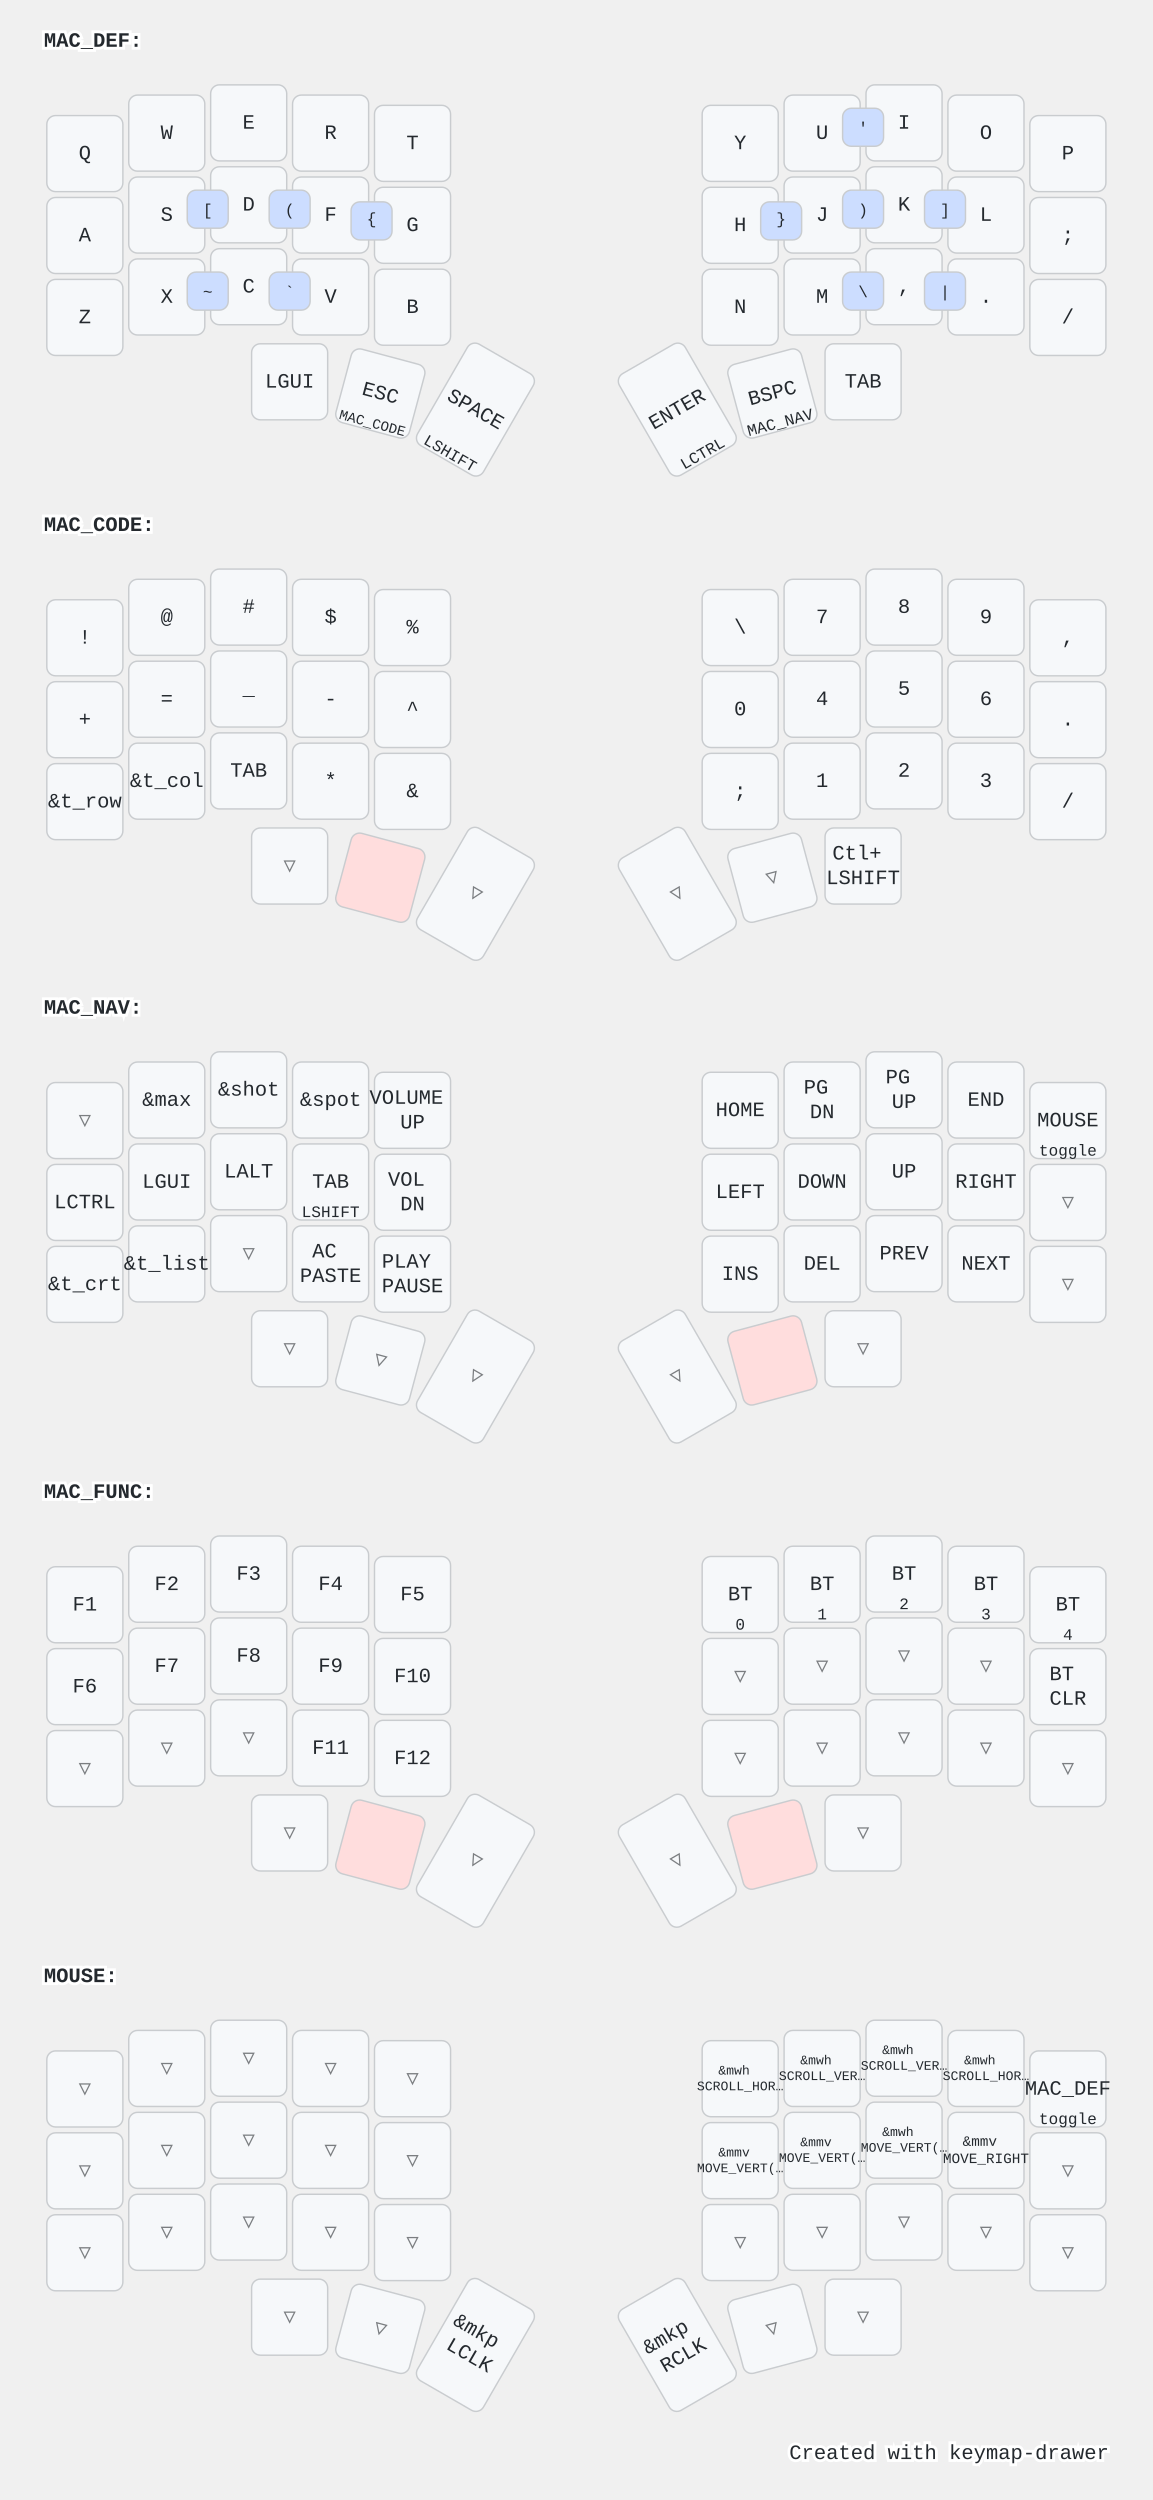
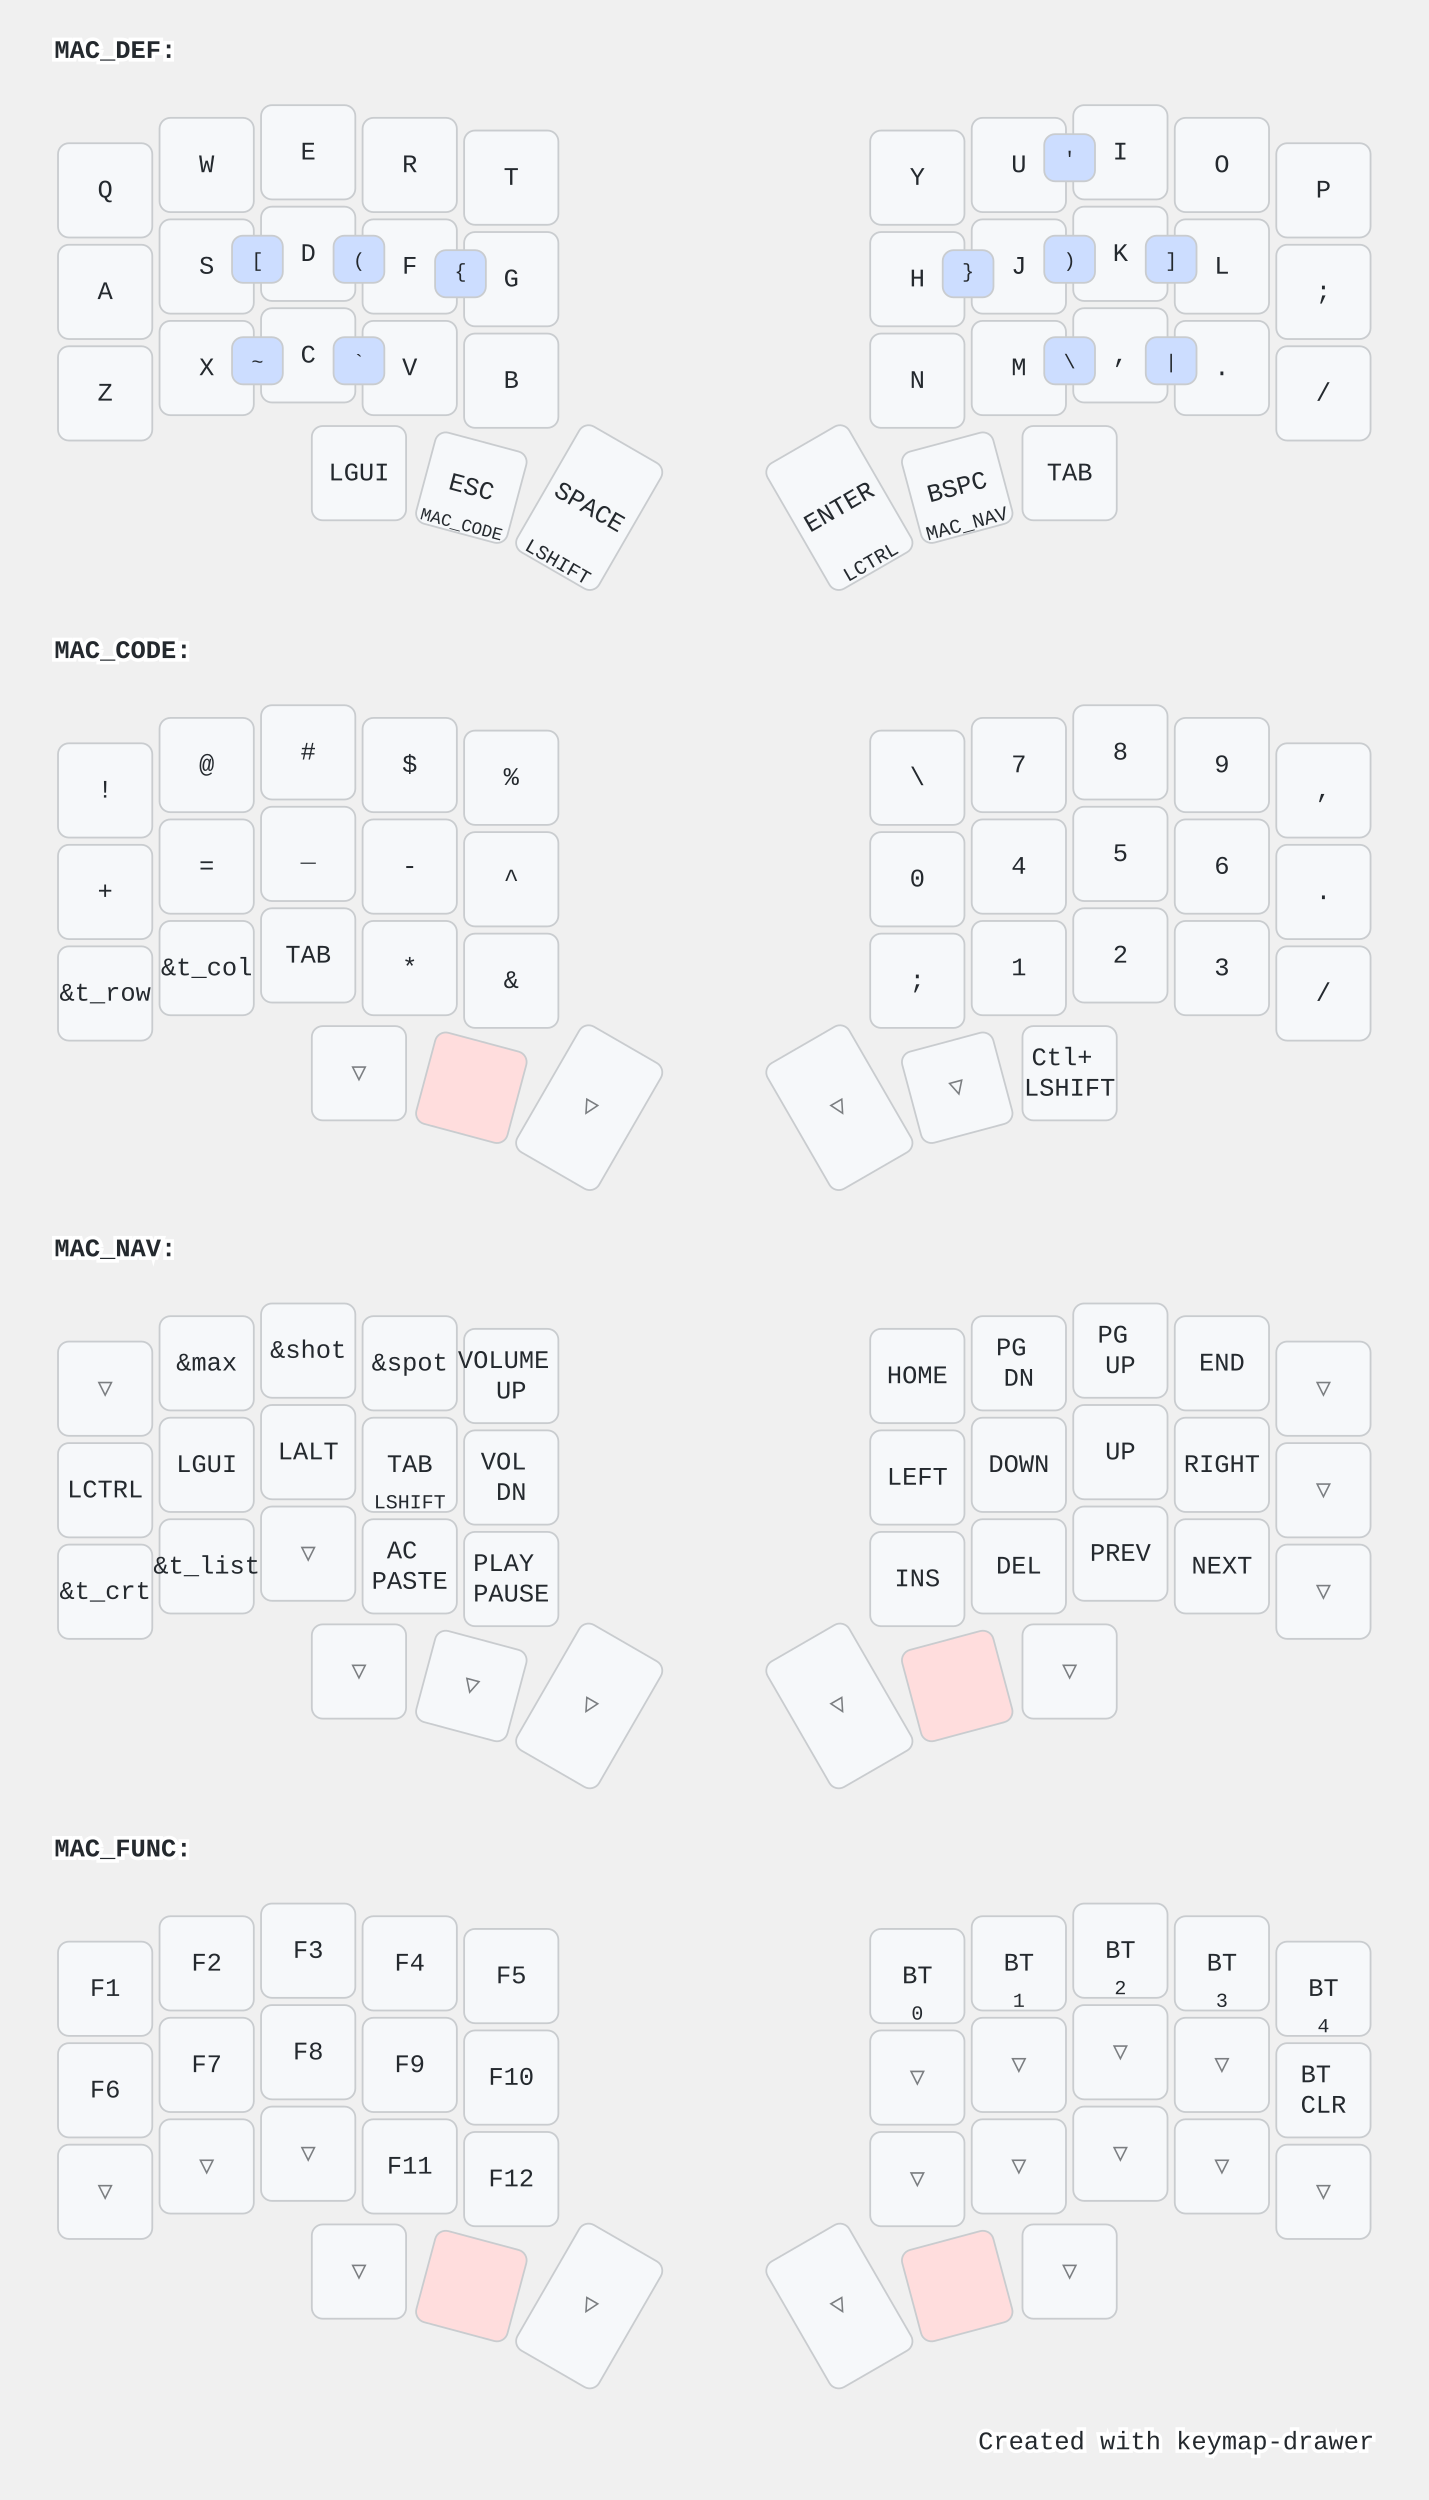
- <svg xmlns="http://www.w3.org/2000/svg" width="788" height="1709" viewBox="0 0 788 1709" class="keymap">
+ <svg xmlns="http://www.w3.org/2000/svg" width="788" height="1379" viewBox="0 0 788 1379" class="keymap">
  <style>/* inherit to force styles through use tags */
svg path {
    fill: inherit;
}

/* font and background color specifications */
svg.keymap {
    font-family: SFMono-Regular,Consolas,Liberation Mono,Menlo,monospace;
    font-size: 14px;
    font-kerning: normal;
    text-rendering: optimizeLegibility;
    fill: #24292e;
}

/* default key styling */
rect.key {
    fill: #f6f8fa;
}

rect.key, rect.combo {
    stroke: #c9cccf;
    stroke-width: 1;
}

/* default key side styling, only used is draw_key_sides is set */
rect.side {
    filter: brightness(90%);
}

/* color accent for combo boxes */
rect.combo, rect.combo-separate {
    fill: #cdf;
}

/* color accent for held keys */
rect.held, rect.combo.held {
    fill: #fdd;
}

/* color accent for ghost (optional) keys */
rect.ghost, rect.combo.ghost {
    stroke-dasharray: 4, 4;
    stroke-width: 2;
}

text {
    text-anchor: middle;
    dominant-baseline: middle;
}

/* styling for layer labels */
text.label {
    font-weight: bold;
    text-anchor: start;
    stroke: white;
    stroke-width: 4;
    paint-order: stroke;
}

/* styling for optional footer */
text.footer {
    text-anchor: end;
    dominant-baseline: auto;
    stroke: white;
    stroke-width: 4;
    paint-order: stroke;
}

/* styling for combo tap, and key hold/shifted label text */
text.combo, text.hold, text.shifted {
    font-size: 11px;
}

text.hold {
    text-anchor: middle;
    dominant-baseline: auto;
}

text.shifted {
    text-anchor: middle;
    dominant-baseline: hanging;
}

/* styling for hold/shifted label text in combo box */
text.combo.hold, text.combo.shifted {
    font-size: 8px;
}

/* lighter symbol for transparent keys */
text.trans {
    fill: #7b7e81;
}

/* styling for combo dendrons */
path.combo {
    stroke-width: 1;
    stroke: gray;
    fill: none;
}

/* Start Tabler Icons Cleanup */
/* cannot use height/width with glyphs */
.icon-tabler &gt; path {
    fill: inherit;
    stroke: inherit;
    stroke-width: 2;
}
/* hide tabler's default box */
.icon-tabler &gt; path[stroke="none"][fill="none"] {
    visibility: hidden;
}
/* End Tabler Icons Cleanup */

@media (prefers-color-scheme: dark) {
svg.keymap { fill: #d1d6db; }
rect.key { fill: #3f4750; }
rect.key, rect.combo { stroke: #60666c; }
rect.combo, rect.combo-separate { fill: #1f3d7a; }
rect.held, rect.combo.held { fill: #854747; }
text.label, text.footer { stroke: black; }
text.trans { fill: #7e8184; }
path.combo { stroke: #7f7f7f; }

}</style>
  <g transform="translate(30, 0)" class="layer-MAC_DEF">
    <text x="0" y="28" class="label">MAC_DEF:</text>
    <g transform="translate(0, 56)">
      <g transform="translate(28, 49)" class="key keypos-0">
        <rect rx="6" ry="6" x="-26" y="-26" width="52" height="52" class="key" />
        <text x="0" y="0" class="key tap">Q</text>
      </g>
      <g transform="translate(84, 35)" class="key keypos-1">
        <rect rx="6" ry="6" x="-26" y="-26" width="52" height="52" class="key" />
        <text x="0" y="0" class="key tap">W</text>
      </g>
      <g transform="translate(140, 28)" class="key keypos-2">
        <rect rx="6" ry="6" x="-26" y="-26" width="52" height="52" class="key" />
        <text x="0" y="0" class="key tap">E</text>
      </g>
      <g transform="translate(196, 35)" class="key keypos-3">
        <rect rx="6" ry="6" x="-26" y="-26" width="52" height="52" class="key" />
        <text x="0" y="0" class="key tap">R</text>
      </g>
      <g transform="translate(252, 42)" class="key keypos-4">
        <rect rx="6" ry="6" x="-26" y="-26" width="52" height="52" class="key" />
        <text x="0" y="0" class="key tap">T</text>
      </g>
      <g transform="translate(476, 42)" class="key keypos-5">
        <rect rx="6" ry="6" x="-26" y="-26" width="52" height="52" class="key" />
        <text x="0" y="0" class="key tap">Y</text>
      </g>
      <g transform="translate(532, 35)" class="key keypos-6">
        <rect rx="6" ry="6" x="-26" y="-26" width="52" height="52" class="key" />
        <text x="0" y="0" class="key tap">U</text>
      </g>
      <g transform="translate(588, 28)" class="key keypos-7">
        <rect rx="6" ry="6" x="-26" y="-26" width="52" height="52" class="key" />
        <text x="0" y="0" class="key tap">I</text>
      </g>
      <g transform="translate(644, 35)" class="key keypos-8">
        <rect rx="6" ry="6" x="-26" y="-26" width="52" height="52" class="key" />
        <text x="0" y="0" class="key tap">O</text>
      </g>
      <g transform="translate(700, 49)" class="key keypos-9">
        <rect rx="6" ry="6" x="-26" y="-26" width="52" height="52" class="key" />
        <text x="0" y="0" class="key tap">P</text>
      </g>
      <g transform="translate(28, 105)" class="key keypos-10">
        <rect rx="6" ry="6" x="-26" y="-26" width="52" height="52" class="key" />
        <text x="0" y="0" class="key tap">A</text>
      </g>
      <g transform="translate(84, 91)" class="key keypos-11">
        <rect rx="6" ry="6" x="-26" y="-26" width="52" height="52" class="key" />
        <text x="0" y="0" class="key tap">S</text>
      </g>
      <g transform="translate(140, 84)" class="key keypos-12">
        <rect rx="6" ry="6" x="-26" y="-26" width="52" height="52" class="key" />
        <text x="0" y="0" class="key tap">D</text>
      </g>
      <g transform="translate(196, 91)" class="key keypos-13">
        <rect rx="6" ry="6" x="-26" y="-26" width="52" height="52" class="key" />
        <text x="0" y="0" class="key tap">F</text>
      </g>
      <g transform="translate(252, 98)" class="key keypos-14">
        <rect rx="6" ry="6" x="-26" y="-26" width="52" height="52" class="key" />
        <text x="0" y="0" class="key tap">G</text>
      </g>
      <g transform="translate(476, 98)" class="key keypos-15">
        <rect rx="6" ry="6" x="-26" y="-26" width="52" height="52" class="key" />
        <text x="0" y="0" class="key tap">H</text>
      </g>
      <g transform="translate(532, 91)" class="key keypos-16">
        <rect rx="6" ry="6" x="-26" y="-26" width="52" height="52" class="key" />
        <text x="0" y="0" class="key tap">J</text>
      </g>
      <g transform="translate(588, 84)" class="key keypos-17">
        <rect rx="6" ry="6" x="-26" y="-26" width="52" height="52" class="key" />
        <text x="0" y="0" class="key tap">K</text>
      </g>
      <g transform="translate(644, 91)" class="key keypos-18">
        <rect rx="6" ry="6" x="-26" y="-26" width="52" height="52" class="key" />
        <text x="0" y="0" class="key tap">L</text>
      </g>
      <g transform="translate(700, 105)" class="key keypos-19">
        <rect rx="6" ry="6" x="-26" y="-26" width="52" height="52" class="key" />
        <text x="0" y="0" class="key tap">;</text>
      </g>
      <g transform="translate(28, 161)" class="key keypos-20">
        <rect rx="6" ry="6" x="-26" y="-26" width="52" height="52" class="key" />
        <text x="0" y="0" class="key tap">Z</text>
      </g>
      <g transform="translate(84, 147)" class="key keypos-21">
        <rect rx="6" ry="6" x="-26" y="-26" width="52" height="52" class="key" />
        <text x="0" y="0" class="key tap">X</text>
      </g>
      <g transform="translate(140, 140)" class="key keypos-22">
        <rect rx="6" ry="6" x="-26" y="-26" width="52" height="52" class="key" />
        <text x="0" y="0" class="key tap">C</text>
      </g>
      <g transform="translate(196, 147)" class="key keypos-23">
        <rect rx="6" ry="6" x="-26" y="-26" width="52" height="52" class="key" />
        <text x="0" y="0" class="key tap">V</text>
      </g>
      <g transform="translate(252, 154)" class="key keypos-24">
        <rect rx="6" ry="6" x="-26" y="-26" width="52" height="52" class="key" />
        <text x="0" y="0" class="key tap">B</text>
      </g>
      <g transform="translate(476, 154)" class="key keypos-25">
        <rect rx="6" ry="6" x="-26" y="-26" width="52" height="52" class="key" />
        <text x="0" y="0" class="key tap">N</text>
      </g>
      <g transform="translate(532, 147)" class="key keypos-26">
        <rect rx="6" ry="6" x="-26" y="-26" width="52" height="52" class="key" />
        <text x="0" y="0" class="key tap">M</text>
      </g>
      <g transform="translate(588, 140)" class="key keypos-27">
        <rect rx="6" ry="6" x="-26" y="-26" width="52" height="52" class="key" />
        <text x="0" y="0" class="key tap">,</text>
      </g>
      <g transform="translate(644, 147)" class="key keypos-28">
        <rect rx="6" ry="6" x="-26" y="-26" width="52" height="52" class="key" />
        <text x="0" y="0" class="key tap">.</text>
      </g>
      <g transform="translate(700, 161)" class="key keypos-29">
        <rect rx="6" ry="6" x="-26" y="-26" width="52" height="52" class="key" />
        <text x="0" y="0" class="key tap">/</text>
      </g>
      <g transform="translate(168, 205)" class="key keypos-30">
        <rect rx="6" ry="6" x="-26" y="-26" width="52" height="52" class="key" />
        <text x="0" y="0" class="key tap">LGUI</text>
      </g>
      <g transform="translate(230, 213) rotate(15.0)" class="key keypos-31">
        <rect rx="6" ry="6" x="-26" y="-26" width="52" height="52" class="key" />
        <text x="0" y="0" class="key tap">ESC</text>
        <text x="0" y="24" class="key hold">
          <tspan style="font-size: 88%">MAC_CODE</tspan>
        </text>
      </g>
      <g transform="translate(295, 224) rotate(30.0)" class="key keypos-32">
        <rect rx="6" ry="6" x="-26" y="-40" width="52" height="80" class="key" />
        <text x="0" y="0" class="key tap">SPACE</text>
        <text x="0" y="38" class="key hold">LSHIFT</text>
      </g>
      <g transform="translate(433, 224) rotate(-30.0)" class="key keypos-33">
        <rect rx="6" ry="6" x="-26" y="-40" width="52" height="80" class="key" />
        <text x="0" y="0" class="key tap">ENTER</text>
        <text x="0" y="38" class="key hold">LCTRL</text>
      </g>
      <g transform="translate(498, 213) rotate(-15.0)" class="key keypos-34">
        <rect rx="6" ry="6" x="-26" y="-26" width="52" height="52" class="key" />
        <text x="0" y="0" class="key tap">BSPC</text>
        <text x="0" y="24" class="key hold">MAC_NAV</text>
      </g>
      <g transform="translate(560, 205)" class="key keypos-35">
        <rect rx="6" ry="6" x="-26" y="-26" width="52" height="52" class="key" />
        <text x="0" y="0" class="key tap">TAB</text>
      </g>
      <g class="combo combopos-0">
        <rect rx="6" ry="6" x="98" y="74" width="28" height="26" class="combo" />
        <text x="112" y="88" class="combo tap">[</text>
      </g>
      <g class="combo combopos-1">
        <rect rx="6" ry="6" x="602" y="74" width="28" height="26" class="combo" />
        <text x="616" y="88" class="combo tap">]</text>
      </g>
      <g class="combo combopos-2">
        <rect rx="6" ry="6" x="154" y="74" width="28" height="26" class="combo" />
        <text x="168" y="88" class="combo tap">(</text>
      </g>
      <g class="combo combopos-3">
        <rect rx="6" ry="6" x="546" y="74" width="28" height="26" class="combo" />
        <text x="560" y="88" class="combo tap">)</text>
      </g>
      <g class="combo combopos-4">
        <rect rx="6" ry="6" x="210" y="82" width="28" height="26" class="combo" />
        <text x="224" y="94" class="combo tap">{</text>
      </g>
      <g class="combo combopos-5">
        <rect rx="6" ry="6" x="490" y="82" width="28" height="26" class="combo" />
        <text x="504" y="94" class="combo tap">}</text>
      </g>
      <g class="combo combopos-6">
        <rect rx="6" ry="6" x="98" y="130" width="28" height="26" class="combo" />
        <text x="112" y="144" class="combo tap">~</text>
      </g>
      <g class="combo combopos-7">
        <rect rx="6" ry="6" x="154" y="130" width="28" height="26" class="combo" />
        <text x="168" y="144" class="combo tap">`</text>
      </g>
      <g class="combo combopos-8">
        <rect rx="6" ry="6" x="546" y="18" width="28" height="26" class="combo" />
        <text x="560" y="32" class="combo tap">'</text>
      </g>
      <g class="combo combopos-9">
        <rect rx="6" ry="6" x="546" y="130" width="28" height="26" class="combo" />
        <text x="560" y="144" class="combo tap">\</text>
      </g>
      <g class="combo combopos-10">
        <rect rx="6" ry="6" x="602" y="130" width="28" height="26" class="combo" />
        <text x="616" y="144" class="combo tap">|</text>
      </g>
    </g>
  </g>
  <g transform="translate(30, 331)" class="layer-MAC_CODE">
    <text x="0" y="28" class="label">MAC_CODE:</text>
    <g transform="translate(0, 56)">
      <g transform="translate(28, 49)" class="key keypos-0">
        <rect rx="6" ry="6" x="-26" y="-26" width="52" height="52" class="key" />
        <text x="0" y="0" class="key tap">!</text>
      </g>
      <g transform="translate(84, 35)" class="key keypos-1">
        <rect rx="6" ry="6" x="-26" y="-26" width="52" height="52" class="key" />
        <text x="0" y="0" class="key tap">@</text>
      </g>
      <g transform="translate(140, 28)" class="key keypos-2">
        <rect rx="6" ry="6" x="-26" y="-26" width="52" height="52" class="key" />
        <text x="0" y="0" class="key tap">#</text>
      </g>
      <g transform="translate(196, 35)" class="key keypos-3">
        <rect rx="6" ry="6" x="-26" y="-26" width="52" height="52" class="key" />
        <text x="0" y="0" class="key tap">$</text>
      </g>
      <g transform="translate(252, 42)" class="key keypos-4">
        <rect rx="6" ry="6" x="-26" y="-26" width="52" height="52" class="key" />
        <text x="0" y="0" class="key tap">%</text>
      </g>
      <g transform="translate(476, 42)" class="key keypos-5">
        <rect rx="6" ry="6" x="-26" y="-26" width="52" height="52" class="key" />
        <text x="0" y="0" class="key tap">\</text>
      </g>
      <g transform="translate(532, 35)" class="key keypos-6">
        <rect rx="6" ry="6" x="-26" y="-26" width="52" height="52" class="key" />
        <text x="0" y="0" class="key tap">7</text>
      </g>
      <g transform="translate(588, 28)" class="key keypos-7">
        <rect rx="6" ry="6" x="-26" y="-26" width="52" height="52" class="key" />
        <text x="0" y="0" class="key tap">8</text>
      </g>
      <g transform="translate(644, 35)" class="key keypos-8">
        <rect rx="6" ry="6" x="-26" y="-26" width="52" height="52" class="key" />
        <text x="0" y="0" class="key tap">9</text>
      </g>
      <g transform="translate(700, 49)" class="key keypos-9">
        <rect rx="6" ry="6" x="-26" y="-26" width="52" height="52" class="key" />
        <text x="0" y="0" class="key tap">,</text>
      </g>
      <g transform="translate(28, 105)" class="key keypos-10">
        <rect rx="6" ry="6" x="-26" y="-26" width="52" height="52" class="key" />
        <text x="0" y="0" class="key tap">+</text>
      </g>
      <g transform="translate(84, 91)" class="key keypos-11">
        <rect rx="6" ry="6" x="-26" y="-26" width="52" height="52" class="key" />
        <text x="0" y="0" class="key tap">=</text>
      </g>
      <g transform="translate(140, 84)" class="key keypos-12">
        <rect rx="6" ry="6" x="-26" y="-26" width="52" height="52" class="key" />
        <text x="0" y="0" class="key tap">_</text>
      </g>
      <g transform="translate(196, 91)" class="key keypos-13">
        <rect rx="6" ry="6" x="-26" y="-26" width="52" height="52" class="key" />
        <text x="0" y="0" class="key tap">-</text>
      </g>
      <g transform="translate(252, 98)" class="key keypos-14">
        <rect rx="6" ry="6" x="-26" y="-26" width="52" height="52" class="key" />
        <text x="0" y="0" class="key tap">^</text>
      </g>
      <g transform="translate(476, 98)" class="key keypos-15">
        <rect rx="6" ry="6" x="-26" y="-26" width="52" height="52" class="key" />
        <text x="0" y="0" class="key tap">0</text>
      </g>
      <g transform="translate(532, 91)" class="key keypos-16">
        <rect rx="6" ry="6" x="-26" y="-26" width="52" height="52" class="key" />
        <text x="0" y="0" class="key tap">4</text>
      </g>
      <g transform="translate(588, 84)" class="key keypos-17">
        <rect rx="6" ry="6" x="-26" y="-26" width="52" height="52" class="key" />
        <text x="0" y="0" class="key tap">5</text>
      </g>
      <g transform="translate(644, 91)" class="key keypos-18">
        <rect rx="6" ry="6" x="-26" y="-26" width="52" height="52" class="key" />
        <text x="0" y="0" class="key tap">6</text>
      </g>
      <g transform="translate(700, 105)" class="key keypos-19">
        <rect rx="6" ry="6" x="-26" y="-26" width="52" height="52" class="key" />
        <text x="0" y="0" class="key tap">.</text>
      </g>
      <g transform="translate(28, 161)" class="key keypos-20">
        <rect rx="6" ry="6" x="-26" y="-26" width="52" height="52" class="key" />
        <text x="0" y="0" class="key tap">&amp;t_row</text>
      </g>
      <g transform="translate(84, 147)" class="key keypos-21">
        <rect rx="6" ry="6" x="-26" y="-26" width="52" height="52" class="key" />
        <text x="0" y="0" class="key tap">&amp;t_col</text>
      </g>
      <g transform="translate(140, 140)" class="key keypos-22">
        <rect rx="6" ry="6" x="-26" y="-26" width="52" height="52" class="key" />
        <text x="0" y="0" class="key tap">TAB</text>
      </g>
      <g transform="translate(196, 147)" class="key keypos-23">
        <rect rx="6" ry="6" x="-26" y="-26" width="52" height="52" class="key" />
        <text x="0" y="0" class="key tap">*</text>
      </g>
      <g transform="translate(252, 154)" class="key keypos-24">
        <rect rx="6" ry="6" x="-26" y="-26" width="52" height="52" class="key" />
        <text x="0" y="0" class="key tap">&amp;</text>
      </g>
      <g transform="translate(476, 154)" class="key keypos-25">
        <rect rx="6" ry="6" x="-26" y="-26" width="52" height="52" class="key" />
        <text x="0" y="0" class="key tap">;</text>
      </g>
      <g transform="translate(532, 147)" class="key keypos-26">
        <rect rx="6" ry="6" x="-26" y="-26" width="52" height="52" class="key" />
        <text x="0" y="0" class="key tap">1</text>
      </g>
      <g transform="translate(588, 140)" class="key keypos-27">
        <rect rx="6" ry="6" x="-26" y="-26" width="52" height="52" class="key" />
        <text x="0" y="0" class="key tap">2</text>
      </g>
      <g transform="translate(644, 147)" class="key keypos-28">
        <rect rx="6" ry="6" x="-26" y="-26" width="52" height="52" class="key" />
        <text x="0" y="0" class="key tap">3</text>
      </g>
      <g transform="translate(700, 161)" class="key keypos-29">
        <rect rx="6" ry="6" x="-26" y="-26" width="52" height="52" class="key" />
        <text x="0" y="0" class="key tap">/</text>
      </g>
      <g transform="translate(168, 205)" class="key trans keypos-30">
        <rect rx="6" ry="6" x="-26" y="-26" width="52" height="52" class="key trans" />
        <text x="0" y="0" class="key trans tap">▽</text>
      </g>
      <g transform="translate(230, 213) rotate(15.0)" class="key held keypos-31">
        <rect rx="6" ry="6" x="-26" y="-26" width="52" height="52" class="key held" />
      </g>
      <g transform="translate(295, 224) rotate(30.0)" class="key trans keypos-32">
        <rect rx="6" ry="6" x="-26" y="-40" width="52" height="80" class="key trans" />
        <text x="0" y="0" class="key trans tap">▽</text>
      </g>
      <g transform="translate(433, 224) rotate(-30.0)" class="key trans keypos-33">
        <rect rx="6" ry="6" x="-26" y="-40" width="52" height="80" class="key trans" />
        <text x="0" y="0" class="key trans tap">▽</text>
      </g>
      <g transform="translate(498, 213) rotate(-15.0)" class="key trans keypos-34">
        <rect rx="6" ry="6" x="-26" y="-26" width="52" height="52" class="key trans" />
        <text x="0" y="0" class="key trans tap">▽</text>
      </g>
      <g transform="translate(560, 205)" class="key keypos-35">
        <rect rx="6" ry="6" x="-26" y="-26" width="52" height="52" class="key" />
        <text x="0" y="0" class="key tap">
          <tspan x="0" dy="-0.6em">Ctl+</tspan>
          <tspan x="0" dy="1.2em">LSHIFT</tspan>
        </text>
      </g>
    </g>
  </g>
  <g transform="translate(30, 661)" class="layer-MAC_NAV">
    <text x="0" y="28" class="label">MAC_NAV:</text>
    <g transform="translate(0, 56)">
      <g transform="translate(28, 49)" class="key trans keypos-0">
        <rect rx="6" ry="6" x="-26" y="-26" width="52" height="52" class="key trans" />
        <text x="0" y="0" class="key trans tap">▽</text>
      </g>
      <g transform="translate(84, 35)" class="key keypos-1">
        <rect rx="6" ry="6" x="-26" y="-26" width="52" height="52" class="key" />
        <text x="0" y="0" class="key tap">&amp;max</text>
      </g>
      <g transform="translate(140, 28)" class="key keypos-2">
        <rect rx="6" ry="6" x="-26" y="-26" width="52" height="52" class="key" />
        <text x="0" y="0" class="key tap">&amp;shot</text>
      </g>
      <g transform="translate(196, 35)" class="key keypos-3">
        <rect rx="6" ry="6" x="-26" y="-26" width="52" height="52" class="key" />
        <text x="0" y="0" class="key tap">&amp;spot</text>
      </g>
      <g transform="translate(252, 42)" class="key keypos-4">
        <rect rx="6" ry="6" x="-26" y="-26" width="52" height="52" class="key" />
        <text x="0" y="0" class="key tap">
          <tspan x="0" dy="-0.6em">VOLUME</tspan>
          <tspan x="0" dy="1.2em">UP</tspan>
        </text>
      </g>
      <g transform="translate(476, 42)" class="key keypos-5">
        <rect rx="6" ry="6" x="-26" y="-26" width="52" height="52" class="key" />
        <text x="0" y="0" class="key tap">HOME</text>
      </g>
      <g transform="translate(532, 35)" class="key keypos-6">
        <rect rx="6" ry="6" x="-26" y="-26" width="52" height="52" class="key" />
        <text x="0" y="0" class="key tap">
          <tspan x="0" dy="-0.6em">PG</tspan>
          <tspan x="0" dy="1.2em">DN</tspan>
        </text>
      </g>
      <g transform="translate(588, 28)" class="key keypos-7">
        <rect rx="6" ry="6" x="-26" y="-26" width="52" height="52" class="key" />
        <text x="0" y="0" class="key tap">
          <tspan x="0" dy="-0.6em">PG</tspan>
          <tspan x="0" dy="1.2em">UP</tspan>
        </text>
      </g>
      <g transform="translate(644, 35)" class="key keypos-8">
        <rect rx="6" ry="6" x="-26" y="-26" width="52" height="52" class="key" />
        <text x="0" y="0" class="key tap">END</text>
      </g>
-       <g transform="translate(700, 49)" class="key keypos-9">
-         <rect rx="6" ry="6" x="-26" y="-26" width="52" height="52" class="key" />
-         <text x="0" y="0" class="key tap">MOUSE</text>
-         <text x="0" y="24" class="key hold">toggle</text>
+       <g transform="translate(700, 49)" class="key trans keypos-9">
+         <rect rx="6" ry="6" x="-26" y="-26" width="52" height="52" class="key trans" />
+         <text x="0" y="0" class="key trans tap">▽</text>
      </g>
      <g transform="translate(28, 105)" class="key keypos-10">
        <rect rx="6" ry="6" x="-26" y="-26" width="52" height="52" class="key" />
        <text x="0" y="0" class="key tap">LCTRL</text>
      </g>
      <g transform="translate(84, 91)" class="key keypos-11">
        <rect rx="6" ry="6" x="-26" y="-26" width="52" height="52" class="key" />
        <text x="0" y="0" class="key tap">LGUI</text>
      </g>
      <g transform="translate(140, 84)" class="key keypos-12">
        <rect rx="6" ry="6" x="-26" y="-26" width="52" height="52" class="key" />
        <text x="0" y="0" class="key tap">LALT</text>
      </g>
      <g transform="translate(196, 91)" class="key keypos-13">
        <rect rx="6" ry="6" x="-26" y="-26" width="52" height="52" class="key" />
        <text x="0" y="0" class="key tap">TAB</text>
        <text x="0" y="24" class="key hold">LSHIFT</text>
      </g>
      <g transform="translate(252, 98)" class="key keypos-14">
        <rect rx="6" ry="6" x="-26" y="-26" width="52" height="52" class="key" />
        <text x="0" y="0" class="key tap">
          <tspan x="0" dy="-0.6em">VOL</tspan>
          <tspan x="0" dy="1.2em">DN</tspan>
        </text>
      </g>
      <g transform="translate(476, 98)" class="key keypos-15">
        <rect rx="6" ry="6" x="-26" y="-26" width="52" height="52" class="key" />
        <text x="0" y="0" class="key tap">LEFT</text>
      </g>
      <g transform="translate(532, 91)" class="key keypos-16">
        <rect rx="6" ry="6" x="-26" y="-26" width="52" height="52" class="key" />
        <text x="0" y="0" class="key tap">DOWN</text>
      </g>
      <g transform="translate(588, 84)" class="key keypos-17">
        <rect rx="6" ry="6" x="-26" y="-26" width="52" height="52" class="key" />
        <text x="0" y="0" class="key tap">UP</text>
      </g>
      <g transform="translate(644, 91)" class="key keypos-18">
        <rect rx="6" ry="6" x="-26" y="-26" width="52" height="52" class="key" />
        <text x="0" y="0" class="key tap">RIGHT</text>
      </g>
      <g transform="translate(700, 105)" class="key trans keypos-19">
        <rect rx="6" ry="6" x="-26" y="-26" width="52" height="52" class="key trans" />
        <text x="0" y="0" class="key trans tap">▽</text>
      </g>
      <g transform="translate(28, 161)" class="key keypos-20">
        <rect rx="6" ry="6" x="-26" y="-26" width="52" height="52" class="key" />
        <text x="0" y="0" class="key tap">&amp;t_crt</text>
      </g>
      <g transform="translate(84, 147)" class="key keypos-21">
        <rect rx="6" ry="6" x="-26" y="-26" width="52" height="52" class="key" />
        <text x="0" y="0" class="key tap">&amp;t_list</text>
      </g>
      <g transform="translate(140, 140)" class="key trans keypos-22">
        <rect rx="6" ry="6" x="-26" y="-26" width="52" height="52" class="key trans" />
        <text x="0" y="0" class="key trans tap">▽</text>
      </g>
      <g transform="translate(196, 147)" class="key keypos-23">
        <rect rx="6" ry="6" x="-26" y="-26" width="52" height="52" class="key" />
        <text x="0" y="0" class="key tap">
          <tspan x="0" dy="-0.6em">AC</tspan>
          <tspan x="0" dy="1.2em">PASTE</tspan>
        </text>
      </g>
      <g transform="translate(252, 154)" class="key keypos-24">
        <rect rx="6" ry="6" x="-26" y="-26" width="52" height="52" class="key" />
        <text x="0" y="0" class="key tap">
          <tspan x="0" dy="-0.6em">PLAY</tspan>
          <tspan x="0" dy="1.2em">PAUSE</tspan>
        </text>
      </g>
      <g transform="translate(476, 154)" class="key keypos-25">
        <rect rx="6" ry="6" x="-26" y="-26" width="52" height="52" class="key" />
        <text x="0" y="0" class="key tap">INS</text>
      </g>
      <g transform="translate(532, 147)" class="key keypos-26">
        <rect rx="6" ry="6" x="-26" y="-26" width="52" height="52" class="key" />
        <text x="0" y="0" class="key tap">DEL</text>
      </g>
      <g transform="translate(588, 140)" class="key keypos-27">
        <rect rx="6" ry="6" x="-26" y="-26" width="52" height="52" class="key" />
        <text x="0" y="0" class="key tap">PREV</text>
      </g>
      <g transform="translate(644, 147)" class="key keypos-28">
        <rect rx="6" ry="6" x="-26" y="-26" width="52" height="52" class="key" />
        <text x="0" y="0" class="key tap">NEXT</text>
      </g>
      <g transform="translate(700, 161)" class="key trans keypos-29">
        <rect rx="6" ry="6" x="-26" y="-26" width="52" height="52" class="key trans" />
        <text x="0" y="0" class="key trans tap">▽</text>
      </g>
      <g transform="translate(168, 205)" class="key trans keypos-30">
        <rect rx="6" ry="6" x="-26" y="-26" width="52" height="52" class="key trans" />
        <text x="0" y="0" class="key trans tap">▽</text>
      </g>
      <g transform="translate(230, 213) rotate(15.0)" class="key trans keypos-31">
        <rect rx="6" ry="6" x="-26" y="-26" width="52" height="52" class="key trans" />
        <text x="0" y="0" class="key trans tap">▽</text>
      </g>
      <g transform="translate(295, 224) rotate(30.0)" class="key trans keypos-32">
        <rect rx="6" ry="6" x="-26" y="-40" width="52" height="80" class="key trans" />
        <text x="0" y="0" class="key trans tap">▽</text>
      </g>
      <g transform="translate(433, 224) rotate(-30.0)" class="key trans keypos-33">
        <rect rx="6" ry="6" x="-26" y="-40" width="52" height="80" class="key trans" />
        <text x="0" y="0" class="key trans tap">▽</text>
      </g>
      <g transform="translate(498, 213) rotate(-15.0)" class="key held keypos-34">
        <rect rx="6" ry="6" x="-26" y="-26" width="52" height="52" class="key held" />
      </g>
      <g transform="translate(560, 205)" class="key trans keypos-35">
        <rect rx="6" ry="6" x="-26" y="-26" width="52" height="52" class="key trans" />
        <text x="0" y="0" class="key trans tap">▽</text>
      </g>
    </g>
  </g>
  <g transform="translate(30, 992)" class="layer-MAC_FUNC">
    <text x="0" y="28" class="label">MAC_FUNC:</text>
    <g transform="translate(0, 56)">
      <g transform="translate(28, 49)" class="key keypos-0">
        <rect rx="6" ry="6" x="-26" y="-26" width="52" height="52" class="key" />
        <text x="0" y="0" class="key tap">F1</text>
      </g>
      <g transform="translate(84, 35)" class="key keypos-1">
        <rect rx="6" ry="6" x="-26" y="-26" width="52" height="52" class="key" />
        <text x="0" y="0" class="key tap">F2</text>
      </g>
      <g transform="translate(140, 28)" class="key keypos-2">
        <rect rx="6" ry="6" x="-26" y="-26" width="52" height="52" class="key" />
        <text x="0" y="0" class="key tap">F3</text>
      </g>
      <g transform="translate(196, 35)" class="key keypos-3">
        <rect rx="6" ry="6" x="-26" y="-26" width="52" height="52" class="key" />
        <text x="0" y="0" class="key tap">F4</text>
      </g>
      <g transform="translate(252, 42)" class="key keypos-4">
        <rect rx="6" ry="6" x="-26" y="-26" width="52" height="52" class="key" />
        <text x="0" y="0" class="key tap">F5</text>
      </g>
      <g transform="translate(476, 42)" class="key keypos-5">
        <rect rx="6" ry="6" x="-26" y="-26" width="52" height="52" class="key" />
        <text x="0" y="0" class="key tap">BT</text>
        <text x="0" y="24" class="key hold">0</text>
      </g>
      <g transform="translate(532, 35)" class="key keypos-6">
        <rect rx="6" ry="6" x="-26" y="-26" width="52" height="52" class="key" />
        <text x="0" y="0" class="key tap">BT</text>
        <text x="0" y="24" class="key hold">1</text>
      </g>
      <g transform="translate(588, 28)" class="key keypos-7">
        <rect rx="6" ry="6" x="-26" y="-26" width="52" height="52" class="key" />
        <text x="0" y="0" class="key tap">BT</text>
        <text x="0" y="24" class="key hold">2</text>
      </g>
      <g transform="translate(644, 35)" class="key keypos-8">
        <rect rx="6" ry="6" x="-26" y="-26" width="52" height="52" class="key" />
        <text x="0" y="0" class="key tap">BT</text>
        <text x="0" y="24" class="key hold">3</text>
      </g>
      <g transform="translate(700, 49)" class="key keypos-9">
        <rect rx="6" ry="6" x="-26" y="-26" width="52" height="52" class="key" />
        <text x="0" y="0" class="key tap">BT</text>
        <text x="0" y="24" class="key hold">4</text>
      </g>
      <g transform="translate(28, 105)" class="key keypos-10">
        <rect rx="6" ry="6" x="-26" y="-26" width="52" height="52" class="key" />
        <text x="0" y="0" class="key tap">F6</text>
      </g>
      <g transform="translate(84, 91)" class="key keypos-11">
        <rect rx="6" ry="6" x="-26" y="-26" width="52" height="52" class="key" />
        <text x="0" y="0" class="key tap">F7</text>
      </g>
      <g transform="translate(140, 84)" class="key keypos-12">
        <rect rx="6" ry="6" x="-26" y="-26" width="52" height="52" class="key" />
        <text x="0" y="0" class="key tap">F8</text>
      </g>
      <g transform="translate(196, 91)" class="key keypos-13">
        <rect rx="6" ry="6" x="-26" y="-26" width="52" height="52" class="key" />
        <text x="0" y="0" class="key tap">F9</text>
      </g>
      <g transform="translate(252, 98)" class="key keypos-14">
        <rect rx="6" ry="6" x="-26" y="-26" width="52" height="52" class="key" />
        <text x="0" y="0" class="key tap">F10</text>
      </g>
      <g transform="translate(476, 98)" class="key trans keypos-15">
        <rect rx="6" ry="6" x="-26" y="-26" width="52" height="52" class="key trans" />
        <text x="0" y="0" class="key trans tap">▽</text>
      </g>
      <g transform="translate(532, 91)" class="key trans keypos-16">
        <rect rx="6" ry="6" x="-26" y="-26" width="52" height="52" class="key trans" />
        <text x="0" y="0" class="key trans tap">▽</text>
      </g>
      <g transform="translate(588, 84)" class="key trans keypos-17">
        <rect rx="6" ry="6" x="-26" y="-26" width="52" height="52" class="key trans" />
        <text x="0" y="0" class="key trans tap">▽</text>
      </g>
      <g transform="translate(644, 91)" class="key trans keypos-18">
        <rect rx="6" ry="6" x="-26" y="-26" width="52" height="52" class="key trans" />
        <text x="0" y="0" class="key trans tap">▽</text>
      </g>
      <g transform="translate(700, 105)" class="key keypos-19">
        <rect rx="6" ry="6" x="-26" y="-26" width="52" height="52" class="key" />
        <text x="0" y="0" class="key tap">
          <tspan x="0" dy="-0.6em">BT</tspan>
          <tspan x="0" dy="1.2em">CLR</tspan>
        </text>
      </g>
      <g transform="translate(28, 161)" class="key trans keypos-20">
        <rect rx="6" ry="6" x="-26" y="-26" width="52" height="52" class="key trans" />
        <text x="0" y="0" class="key trans tap">▽</text>
      </g>
      <g transform="translate(84, 147)" class="key trans keypos-21">
        <rect rx="6" ry="6" x="-26" y="-26" width="52" height="52" class="key trans" />
        <text x="0" y="0" class="key trans tap">▽</text>
      </g>
      <g transform="translate(140, 140)" class="key trans keypos-22">
        <rect rx="6" ry="6" x="-26" y="-26" width="52" height="52" class="key trans" />
        <text x="0" y="0" class="key trans tap">▽</text>
      </g>
      <g transform="translate(196, 147)" class="key keypos-23">
        <rect rx="6" ry="6" x="-26" y="-26" width="52" height="52" class="key" />
        <text x="0" y="0" class="key tap">F11</text>
      </g>
      <g transform="translate(252, 154)" class="key keypos-24">
        <rect rx="6" ry="6" x="-26" y="-26" width="52" height="52" class="key" />
        <text x="0" y="0" class="key tap">F12</text>
      </g>
      <g transform="translate(476, 154)" class="key trans keypos-25">
        <rect rx="6" ry="6" x="-26" y="-26" width="52" height="52" class="key trans" />
        <text x="0" y="0" class="key trans tap">▽</text>
      </g>
      <g transform="translate(532, 147)" class="key trans keypos-26">
        <rect rx="6" ry="6" x="-26" y="-26" width="52" height="52" class="key trans" />
        <text x="0" y="0" class="key trans tap">▽</text>
      </g>
      <g transform="translate(588, 140)" class="key trans keypos-27">
        <rect rx="6" ry="6" x="-26" y="-26" width="52" height="52" class="key trans" />
        <text x="0" y="0" class="key trans tap">▽</text>
      </g>
      <g transform="translate(644, 147)" class="key trans keypos-28">
        <rect rx="6" ry="6" x="-26" y="-26" width="52" height="52" class="key trans" />
        <text x="0" y="0" class="key trans tap">▽</text>
      </g>
      <g transform="translate(700, 161)" class="key trans keypos-29">
        <rect rx="6" ry="6" x="-26" y="-26" width="52" height="52" class="key trans" />
        <text x="0" y="0" class="key trans tap">▽</text>
      </g>
      <g transform="translate(168, 205)" class="key trans keypos-30">
        <rect rx="6" ry="6" x="-26" y="-26" width="52" height="52" class="key trans" />
        <text x="0" y="0" class="key trans tap">▽</text>
      </g>
      <g transform="translate(230, 213) rotate(15.0)" class="key held keypos-31">
        <rect rx="6" ry="6" x="-26" y="-26" width="52" height="52" class="key held" />
      </g>
      <g transform="translate(295, 224) rotate(30.0)" class="key trans keypos-32">
        <rect rx="6" ry="6" x="-26" y="-40" width="52" height="80" class="key trans" />
        <text x="0" y="0" class="key trans tap">▽</text>
      </g>
      <g transform="translate(433, 224) rotate(-30.0)" class="key trans keypos-33">
        <rect rx="6" ry="6" x="-26" y="-40" width="52" height="80" class="key trans" />
        <text x="0" y="0" class="key trans tap">▽</text>
      </g>
      <g transform="translate(498, 213) rotate(-15.0)" class="key held keypos-34">
        <rect rx="6" ry="6" x="-26" y="-26" width="52" height="52" class="key held" />
      </g>
      <g transform="translate(560, 205)" class="key trans keypos-35">
        <rect rx="6" ry="6" x="-26" y="-26" width="52" height="52" class="key trans" />
        <text x="0" y="0" class="key trans tap">▽</text>
      </g>
    </g>
  </g>
-   <g transform="translate(30, 1323)" class="layer-MOUSE">
-     <text x="0" y="28" class="label">MOUSE:</text>
-     <g transform="translate(0, 56)">
-       <g transform="translate(28, 49)" class="key trans keypos-0">
-         <rect rx="6" ry="6" x="-26" y="-26" width="52" height="52" class="key trans" />
-         <text x="0" y="0" class="key trans tap">▽</text>
-       </g>
-       <g transform="translate(84, 35)" class="key trans keypos-1">
-         <rect rx="6" ry="6" x="-26" y="-26" width="52" height="52" class="key trans" />
-         <text x="0" y="0" class="key trans tap">▽</text>
-       </g>
-       <g transform="translate(140, 28)" class="key trans keypos-2">
-         <rect rx="6" ry="6" x="-26" y="-26" width="52" height="52" class="key trans" />
-         <text x="0" y="0" class="key trans tap">▽</text>
-       </g>
-       <g transform="translate(196, 35)" class="key trans keypos-3">
-         <rect rx="6" ry="6" x="-26" y="-26" width="52" height="52" class="key trans" />
-         <text x="0" y="0" class="key trans tap">▽</text>
-       </g>
-       <g transform="translate(252, 42)" class="key trans keypos-4">
-         <rect rx="6" ry="6" x="-26" y="-26" width="52" height="52" class="key trans" />
-         <text x="0" y="0" class="key trans tap">▽</text>
-       </g>
-       <g transform="translate(476, 42)" class="key keypos-5">
-         <rect rx="6" ry="6" x="-26" y="-26" width="52" height="52" class="key" />
-         <text x="0" y="0" class="key tap">
-           <tspan x="0" dy="-0.6em" style="font-size: 64%">&amp;mwh</tspan>
-           <tspan x="0" dy="1.2em" style="font-size: 64%">SCROLL_HOR…</tspan>
-         </text>
-       </g>
-       <g transform="translate(532, 35)" class="key keypos-6">
-         <rect rx="6" ry="6" x="-26" y="-26" width="52" height="52" class="key" />
-         <text x="0" y="0" class="key tap">
-           <tspan x="0" dy="-0.6em" style="font-size: 64%">&amp;mwh</tspan>
-           <tspan x="0" dy="1.2em" style="font-size: 64%">SCROLL_VER…</tspan>
-         </text>
-       </g>
-       <g transform="translate(588, 28)" class="key keypos-7">
-         <rect rx="6" ry="6" x="-26" y="-26" width="52" height="52" class="key" />
-         <text x="0" y="0" class="key tap">
-           <tspan x="0" dy="-0.6em" style="font-size: 64%">&amp;mwh</tspan>
-           <tspan x="0" dy="1.2em" style="font-size: 64%">SCROLL_VER…</tspan>
-         </text>
-       </g>
-       <g transform="translate(644, 35)" class="key keypos-8">
-         <rect rx="6" ry="6" x="-26" y="-26" width="52" height="52" class="key" />
-         <text x="0" y="0" class="key tap">
-           <tspan x="0" dy="-0.6em" style="font-size: 64%">&amp;mwh</tspan>
-           <tspan x="0" dy="1.2em" style="font-size: 64%">SCROLL_HOR…</tspan>
-         </text>
-       </g>
-       <g transform="translate(700, 49)" class="key keypos-9">
-         <rect rx="6" ry="6" x="-26" y="-26" width="52" height="52" class="key" />
-         <text x="0" y="0" class="key tap">MAC_DEF</text>
-         <text x="0" y="24" class="key hold">toggle</text>
-       </g>
-       <g transform="translate(28, 105)" class="key trans keypos-10">
-         <rect rx="6" ry="6" x="-26" y="-26" width="52" height="52" class="key trans" />
-         <text x="0" y="0" class="key trans tap">▽</text>
-       </g>
-       <g transform="translate(84, 91)" class="key trans keypos-11">
-         <rect rx="6" ry="6" x="-26" y="-26" width="52" height="52" class="key trans" />
-         <text x="0" y="0" class="key trans tap">▽</text>
-       </g>
-       <g transform="translate(140, 84)" class="key trans keypos-12">
-         <rect rx="6" ry="6" x="-26" y="-26" width="52" height="52" class="key trans" />
-         <text x="0" y="0" class="key trans tap">▽</text>
-       </g>
-       <g transform="translate(196, 91)" class="key trans keypos-13">
-         <rect rx="6" ry="6" x="-26" y="-26" width="52" height="52" class="key trans" />
-         <text x="0" y="0" class="key trans tap">▽</text>
-       </g>
-       <g transform="translate(252, 98)" class="key trans keypos-14">
-         <rect rx="6" ry="6" x="-26" y="-26" width="52" height="52" class="key trans" />
-         <text x="0" y="0" class="key trans tap">▽</text>
-       </g>
-       <g transform="translate(476, 98)" class="key keypos-15">
-         <rect rx="6" ry="6" x="-26" y="-26" width="52" height="52" class="key" />
-         <text x="0" y="0" class="key tap">
-           <tspan x="0" dy="-0.6em" style="font-size: 64%">&amp;mmv</tspan>
-           <tspan x="0" dy="1.2em" style="font-size: 64%">MOVE_VERT(…</tspan>
-         </text>
-       </g>
-       <g transform="translate(532, 91)" class="key keypos-16">
-         <rect rx="6" ry="6" x="-26" y="-26" width="52" height="52" class="key" />
-         <text x="0" y="0" class="key tap">
-           <tspan x="0" dy="-0.6em" style="font-size: 64%">&amp;mmv</tspan>
-           <tspan x="0" dy="1.2em" style="font-size: 64%">MOVE_VERT(…</tspan>
-         </text>
-       </g>
-       <g transform="translate(588, 84)" class="key keypos-17">
-         <rect rx="6" ry="6" x="-26" y="-26" width="52" height="52" class="key" />
-         <text x="0" y="0" class="key tap">
-           <tspan x="0" dy="-0.6em" style="font-size: 64%">&amp;mwh</tspan>
-           <tspan x="0" dy="1.2em" style="font-size: 64%">MOVE_VERT(…</tspan>
-         </text>
-       </g>
-       <g transform="translate(644, 91)" class="key keypos-18">
-         <rect rx="6" ry="6" x="-26" y="-26" width="52" height="52" class="key" />
-         <text x="0" y="0" class="key tap">
-           <tspan x="0" dy="-0.6em" style="font-size: 70%">&amp;mmv</tspan>
-           <tspan x="0" dy="1.2em" style="font-size: 70%">MOVE_RIGHT</tspan>
-         </text>
-       </g>
-       <g transform="translate(700, 105)" class="key trans keypos-19">
-         <rect rx="6" ry="6" x="-26" y="-26" width="52" height="52" class="key trans" />
-         <text x="0" y="0" class="key trans tap">▽</text>
-       </g>
-       <g transform="translate(28, 161)" class="key trans keypos-20">
-         <rect rx="6" ry="6" x="-26" y="-26" width="52" height="52" class="key trans" />
-         <text x="0" y="0" class="key trans tap">▽</text>
-       </g>
-       <g transform="translate(84, 147)" class="key trans keypos-21">
-         <rect rx="6" ry="6" x="-26" y="-26" width="52" height="52" class="key trans" />
-         <text x="0" y="0" class="key trans tap">▽</text>
-       </g>
-       <g transform="translate(140, 140)" class="key trans keypos-22">
-         <rect rx="6" ry="6" x="-26" y="-26" width="52" height="52" class="key trans" />
-         <text x="0" y="0" class="key trans tap">▽</text>
-       </g>
-       <g transform="translate(196, 147)" class="key trans keypos-23">
-         <rect rx="6" ry="6" x="-26" y="-26" width="52" height="52" class="key trans" />
-         <text x="0" y="0" class="key trans tap">▽</text>
-       </g>
-       <g transform="translate(252, 154)" class="key trans keypos-24">
-         <rect rx="6" ry="6" x="-26" y="-26" width="52" height="52" class="key trans" />
-         <text x="0" y="0" class="key trans tap">▽</text>
-       </g>
-       <g transform="translate(476, 154)" class="key trans keypos-25">
-         <rect rx="6" ry="6" x="-26" y="-26" width="52" height="52" class="key trans" />
-         <text x="0" y="0" class="key trans tap">▽</text>
-       </g>
-       <g transform="translate(532, 147)" class="key trans keypos-26">
-         <rect rx="6" ry="6" x="-26" y="-26" width="52" height="52" class="key trans" />
-         <text x="0" y="0" class="key trans tap">▽</text>
-       </g>
-       <g transform="translate(588, 140)" class="key trans keypos-27">
-         <rect rx="6" ry="6" x="-26" y="-26" width="52" height="52" class="key trans" />
-         <text x="0" y="0" class="key trans tap">▽</text>
-       </g>
-       <g transform="translate(644, 147)" class="key trans keypos-28">
-         <rect rx="6" ry="6" x="-26" y="-26" width="52" height="52" class="key trans" />
-         <text x="0" y="0" class="key trans tap">▽</text>
-       </g>
-       <g transform="translate(700, 161)" class="key trans keypos-29">
-         <rect rx="6" ry="6" x="-26" y="-26" width="52" height="52" class="key trans" />
-         <text x="0" y="0" class="key trans tap">▽</text>
-       </g>
-       <g transform="translate(168, 205)" class="key trans keypos-30">
-         <rect rx="6" ry="6" x="-26" y="-26" width="52" height="52" class="key trans" />
-         <text x="0" y="0" class="key trans tap">▽</text>
-       </g>
-       <g transform="translate(230, 213) rotate(15.0)" class="key trans keypos-31">
-         <rect rx="6" ry="6" x="-26" y="-26" width="52" height="52" class="key trans" />
-         <text x="0" y="0" class="key trans tap">▽</text>
-       </g>
-       <g transform="translate(295, 224) rotate(30.0)" class="key keypos-32">
-         <rect rx="6" ry="6" x="-26" y="-40" width="52" height="80" class="key" />
-         <text x="0" y="0" class="key tap">
-           <tspan x="0" dy="-0.6em">&amp;mkp</tspan>
-           <tspan x="0" dy="1.2em">LCLK</tspan>
-         </text>
-       </g>
-       <g transform="translate(433, 224) rotate(-30.0)" class="key keypos-33">
-         <rect rx="6" ry="6" x="-26" y="-40" width="52" height="80" class="key" />
-         <text x="0" y="0" class="key tap">
-           <tspan x="0" dy="-0.6em">&amp;mkp</tspan>
-           <tspan x="0" dy="1.2em">RCLK</tspan>
-         </text>
-       </g>
-       <g transform="translate(498, 213) rotate(-15.0)" class="key trans keypos-34">
-         <rect rx="6" ry="6" x="-26" y="-26" width="52" height="52" class="key trans" />
-         <text x="0" y="0" class="key trans tap">▽</text>
-       </g>
-       <g transform="translate(560, 205)" class="key trans keypos-35">
-         <rect rx="6" ry="6" x="-26" y="-26" width="52" height="52" class="key trans" />
-         <text x="0" y="0" class="key trans tap">▽</text>
-       </g>
-     </g>
-   </g>
-   <text x="758.0" y="1681.0" class="footer">Created with <a href="https://github.com/caksoylar/keymap-drawer">keymap-drawer</a>
+   <text x="758.0" y="1351.0" class="footer">Created with <a href="https://github.com/caksoylar/keymap-drawer">keymap-drawer</a>
  </text>
</svg>
